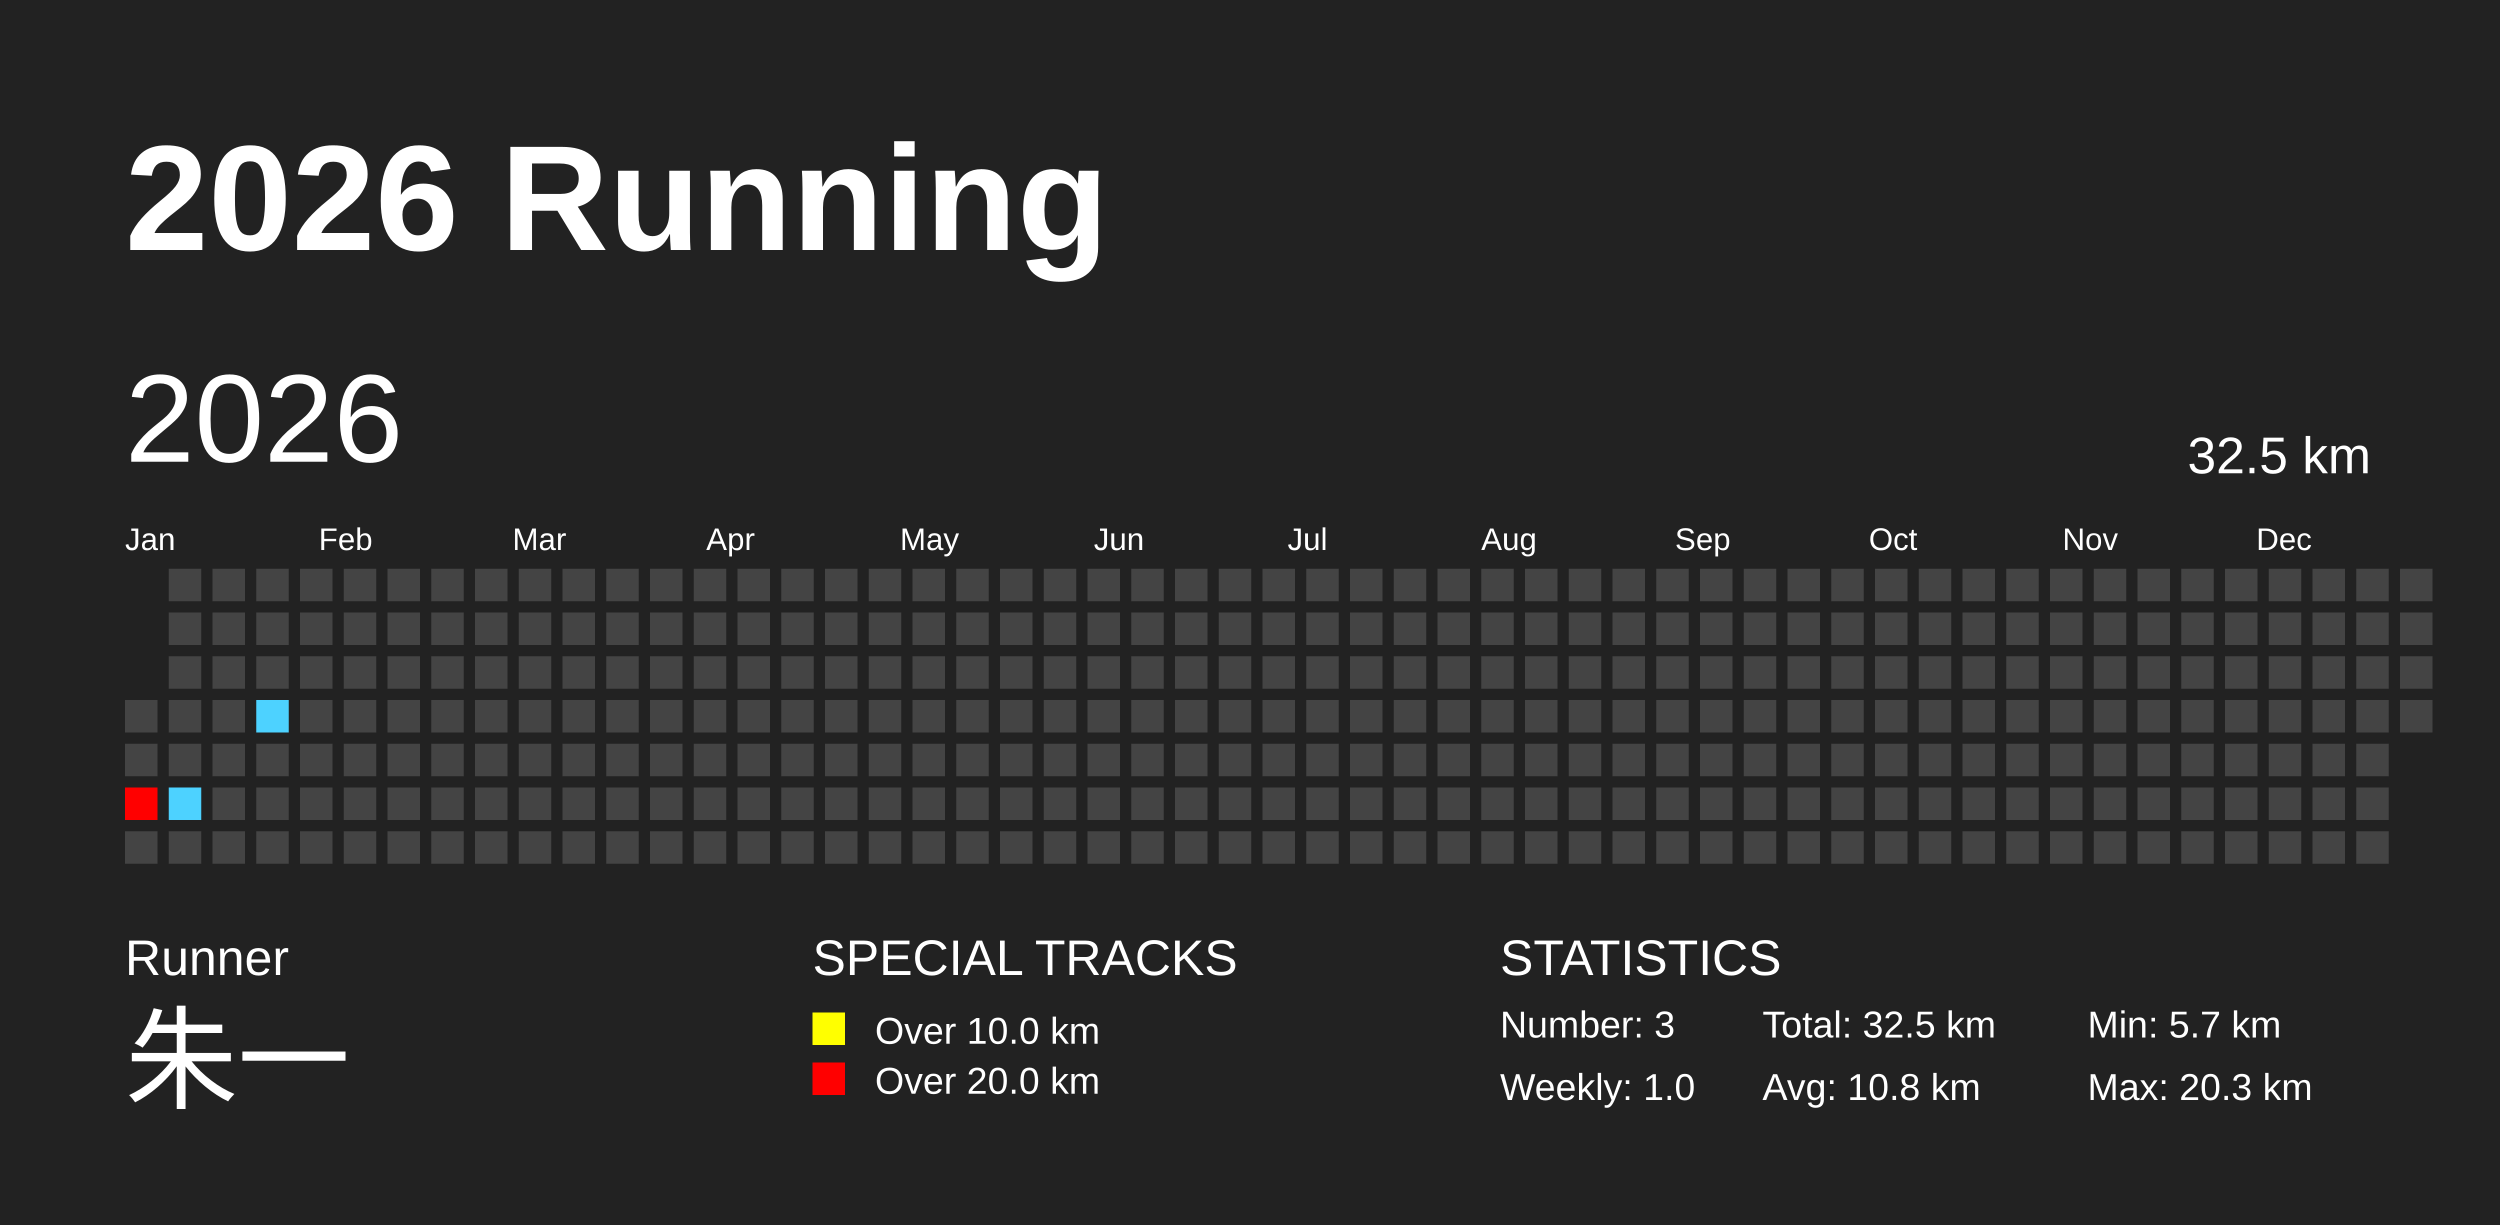
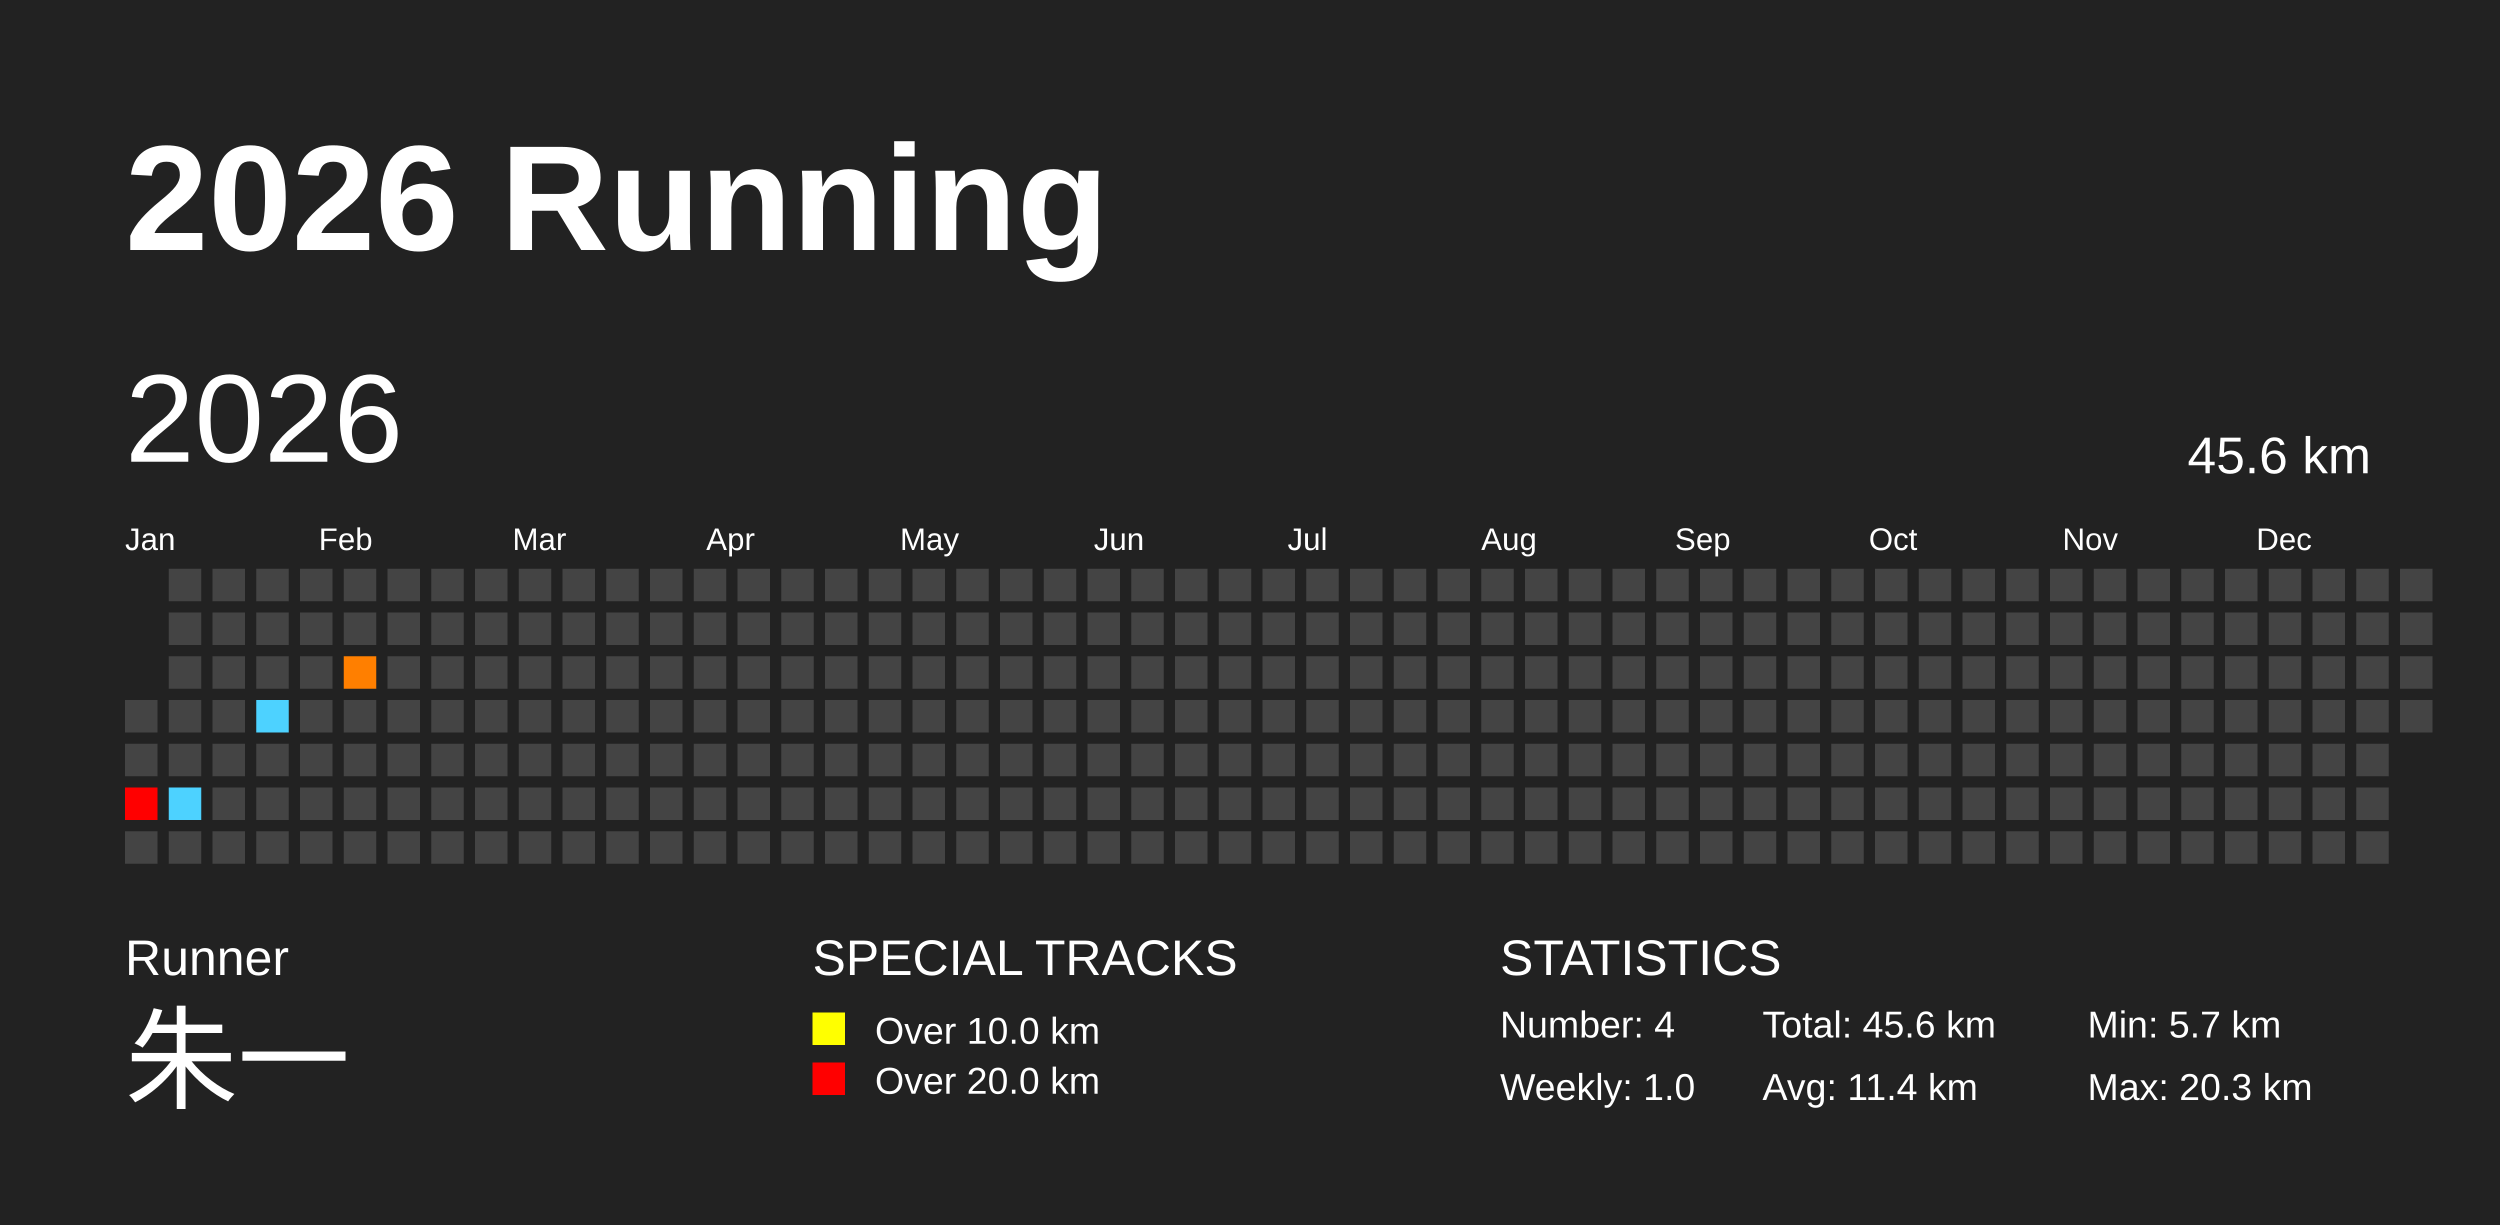
<svg xmlns="http://www.w3.org/2000/svg" baseProfile="full" height="98mm" version="1.1" viewBox="0,0,200,98" width="200mm">
  <defs />
  <rect fill="#222222" height="98" width="200" x="0" y="0" />
  <text fill="#FFFFFF" style="font-size:12px; font-family:Arial; font-weight:bold;" x="10" y="20">2026 Running</text>
  <text fill="#FFFFFF" style="font-size:4px; font-family:Arial" x="10" y="78">Runner</text>
  <text fill="#FFFFFF" style="font-size:9px; font-family:Arial" x="10" y="88">朱一</text>
  <text fill="#FFFFFF" style="font-size:4px; font-family:Arial" x="65" y="78">SPECIAL TRACKS</text>
  <rect fill="yellow" height="2.6" width="2.6" x="65" y="81" />
  <text fill="#FFFFFF" style="font-size:3px; font-family:Arial" x="70" y="83.5">Over 10.0 km</text>
  <rect fill="red" height="2.6" width="2.6" x="65" y="85" />
  <text fill="#FFFFFF" style="font-size:3px; font-family:Arial" x="70" y="87.5">Over 20.0 km</text>
  <text fill="#FFFFFF" style="font-size:4px; font-family:Arial" x="120" y="78">STATISTICS</text>
-   <text fill="#FFFFFF" style="font-size:3px; font-family:Arial" x="120" y="83">Number: 3</text>
+   <text fill="#FFFFFF" style="font-size:3px; font-family:Arial" x="120" y="83">Number: 4</text>
  <text fill="#FFFFFF" style="font-size:3px; font-family:Arial" x="120" y="88">Weekly: 1.0</text>
-   <text fill="#FFFFFF" style="font-size:3px; font-family:Arial" x="141" y="83">Total: 32.5 km</text>
-   <text fill="#FFFFFF" style="font-size:3px; font-family:Arial" x="141" y="88">Avg: 10.8 km</text>
+   <text fill="#FFFFFF" style="font-size:3px; font-family:Arial" x="141" y="83">Total: 45.6 km</text>
+   <text fill="#FFFFFF" style="font-size:3px; font-family:Arial" x="141" y="88">Avg: 11.4 km</text>
  <text fill="#FFFFFF" style="font-size:3px; font-family:Arial" x="167" y="83">Min: 5.7 km</text>
  <text fill="#FFFFFF" style="font-size:3px; font-family:Arial" x="167" y="88">Max: 20.3 km</text>
  <text dominant-baseline="hanging" fill="#FFFFFF" style="font-size:10.0px; font-family:Arial;" x="10" y="30">2026</text>
-   <text dominant-baseline="hanging" fill="#FFFFFF" style="font-size:4.125px; font-family:Arial;" x="175" y="35">32.5 km</text>
+   <text dominant-baseline="hanging" fill="#FFFFFF" style="font-size:4.125px; font-family:Arial;" x="175" y="35">45.6 km</text>
  <text fill="#FFFFFF" style="font-size:2.5px; font-family:Arial" x="10.0" y="44">Jan</text>
  <text fill="#FFFFFF" style="font-size:2.5px; font-family:Arial" x="25.5" y="44">Feb</text>
  <text fill="#FFFFFF" style="font-size:2.5px; font-family:Arial" x="41.0" y="44">Mar</text>
  <text fill="#FFFFFF" style="font-size:2.5px; font-family:Arial" x="56.5" y="44">Apr</text>
  <text fill="#FFFFFF" style="font-size:2.5px; font-family:Arial" x="72.0" y="44">May</text>
  <text fill="#FFFFFF" style="font-size:2.5px; font-family:Arial" x="87.5" y="44">Jun</text>
  <text fill="#FFFFFF" style="font-size:2.5px; font-family:Arial" x="103.0" y="44">Jul</text>
  <text fill="#FFFFFF" style="font-size:2.5px; font-family:Arial" x="118.5" y="44">Aug</text>
  <text fill="#FFFFFF" style="font-size:2.5px; font-family:Arial" x="134.0" y="44">Sep</text>
  <text fill="#FFFFFF" style="font-size:2.5px; font-family:Arial" x="149.5" y="44">Oct</text>
  <text fill="#FFFFFF" style="font-size:2.5px; font-family:Arial" x="165.0" y="44">Nov</text>
  <text fill="#FFFFFF" style="font-size:2.5px; font-family:Arial" x="180.5" y="44">Dec</text>
  <rect fill="#444444" height="2.6" width="2.6" x="10.0" y="56.0" />
  <rect fill="#444444" height="2.6" width="2.6" x="10.0" y="59.5" />
  <rect fill="red" height="2.6" width="2.6" x="10.0" y="63.0" />
  <rect fill="#444444" height="2.6" width="2.6" x="10.0" y="66.5" />
  <rect fill="#444444" height="2.6" width="2.6" x="13.5" y="45.5" />
  <rect fill="#444444" height="2.6" width="2.6" x="13.5" y="49.0" />
  <rect fill="#444444" height="2.6" width="2.6" x="13.5" y="52.5" />
  <rect fill="#444444" height="2.6" width="2.6" x="13.5" y="56.0" />
  <rect fill="#444444" height="2.6" width="2.6" x="13.5" y="59.5" />
  <rect fill="#4dd2ff" height="2.6" width="2.6" x="13.5" y="63.0" />
  <rect fill="#444444" height="2.6" width="2.6" x="13.5" y="66.5" />
  <rect fill="#444444" height="2.6" width="2.6" x="17.0" y="45.5" />
  <rect fill="#444444" height="2.6" width="2.6" x="17.0" y="49.0" />
  <rect fill="#444444" height="2.6" width="2.6" x="17.0" y="52.5" />
  <rect fill="#444444" height="2.6" width="2.6" x="17.0" y="56.0" />
  <rect fill="#444444" height="2.6" width="2.6" x="17.0" y="59.5" />
  <rect fill="#444444" height="2.6" width="2.6" x="17.0" y="63.0" />
  <rect fill="#444444" height="2.6" width="2.6" x="17.0" y="66.5" />
  <rect fill="#444444" height="2.6" width="2.6" x="20.5" y="45.5" />
  <rect fill="#444444" height="2.6" width="2.6" x="20.5" y="49.0" />
  <rect fill="#444444" height="2.6" width="2.6" x="20.5" y="52.5" />
  <rect fill="#4dd2ff" height="2.6" width="2.6" x="20.5" y="56.0" />
  <rect fill="#444444" height="2.6" width="2.6" x="20.5" y="59.5" />
  <rect fill="#444444" height="2.6" width="2.6" x="20.5" y="63.0" />
  <rect fill="#444444" height="2.6" width="2.6" x="20.5" y="66.5" />
  <rect fill="#444444" height="2.6" width="2.6" x="24.0" y="45.5" />
  <rect fill="#444444" height="2.6" width="2.6" x="24.0" y="49.0" />
  <rect fill="#444444" height="2.6" width="2.6" x="24.0" y="52.5" />
  <rect fill="#444444" height="2.6" width="2.6" x="24.0" y="56.0" />
  <rect fill="#444444" height="2.6" width="2.6" x="24.0" y="59.5" />
  <rect fill="#444444" height="2.6" width="2.6" x="24.0" y="63.0" />
  <rect fill="#444444" height="2.6" width="2.6" x="24.0" y="66.5" />
  <rect fill="#444444" height="2.6" width="2.6" x="27.5" y="45.5" />
  <rect fill="#444444" height="2.6" width="2.6" x="27.5" y="49.0" />
-   <rect fill="#444444" height="2.6" width="2.6" x="27.5" y="52.5" />
+   <rect fill="#ff7f00" height="2.6" width="2.6" x="27.5" y="52.5" />
  <rect fill="#444444" height="2.6" width="2.6" x="27.5" y="56.0" />
  <rect fill="#444444" height="2.6" width="2.6" x="27.5" y="59.5" />
  <rect fill="#444444" height="2.6" width="2.6" x="27.5" y="63.0" />
  <rect fill="#444444" height="2.6" width="2.6" x="27.5" y="66.5" />
  <rect fill="#444444" height="2.6" width="2.6" x="31.0" y="45.5" />
  <rect fill="#444444" height="2.6" width="2.6" x="31.0" y="49.0" />
  <rect fill="#444444" height="2.6" width="2.6" x="31.0" y="52.5" />
  <rect fill="#444444" height="2.6" width="2.6" x="31.0" y="56.0" />
  <rect fill="#444444" height="2.6" width="2.6" x="31.0" y="59.5" />
  <rect fill="#444444" height="2.6" width="2.6" x="31.0" y="63.0" />
  <rect fill="#444444" height="2.6" width="2.6" x="31.0" y="66.5" />
  <rect fill="#444444" height="2.6" width="2.6" x="34.5" y="45.5" />
  <rect fill="#444444" height="2.6" width="2.6" x="34.5" y="49.0" />
  <rect fill="#444444" height="2.6" width="2.6" x="34.5" y="52.5" />
  <rect fill="#444444" height="2.6" width="2.6" x="34.5" y="56.0" />
  <rect fill="#444444" height="2.6" width="2.6" x="34.5" y="59.5" />
  <rect fill="#444444" height="2.6" width="2.6" x="34.5" y="63.0" />
  <rect fill="#444444" height="2.6" width="2.6" x="34.5" y="66.5" />
  <rect fill="#444444" height="2.6" width="2.6" x="38.0" y="45.5" />
  <rect fill="#444444" height="2.6" width="2.6" x="38.0" y="49.0" />
  <rect fill="#444444" height="2.6" width="2.6" x="38.0" y="52.5" />
  <rect fill="#444444" height="2.6" width="2.6" x="38.0" y="56.0" />
  <rect fill="#444444" height="2.6" width="2.6" x="38.0" y="59.5" />
  <rect fill="#444444" height="2.6" width="2.6" x="38.0" y="63.0" />
  <rect fill="#444444" height="2.6" width="2.6" x="38.0" y="66.5" />
  <rect fill="#444444" height="2.6" width="2.6" x="41.5" y="45.5" />
  <rect fill="#444444" height="2.6" width="2.6" x="41.5" y="49.0" />
  <rect fill="#444444" height="2.6" width="2.6" x="41.5" y="52.5" />
  <rect fill="#444444" height="2.6" width="2.6" x="41.5" y="56.0" />
  <rect fill="#444444" height="2.6" width="2.6" x="41.5" y="59.5" />
  <rect fill="#444444" height="2.6" width="2.6" x="41.5" y="63.0" />
  <rect fill="#444444" height="2.6" width="2.6" x="41.5" y="66.5" />
  <rect fill="#444444" height="2.6" width="2.6" x="45.0" y="45.5" />
  <rect fill="#444444" height="2.6" width="2.6" x="45.0" y="49.0" />
  <rect fill="#444444" height="2.6" width="2.6" x="45.0" y="52.5" />
  <rect fill="#444444" height="2.6" width="2.6" x="45.0" y="56.0" />
  <rect fill="#444444" height="2.6" width="2.6" x="45.0" y="59.5" />
  <rect fill="#444444" height="2.6" width="2.6" x="45.0" y="63.0" />
  <rect fill="#444444" height="2.6" width="2.6" x="45.0" y="66.5" />
  <rect fill="#444444" height="2.6" width="2.6" x="48.5" y="45.5" />
  <rect fill="#444444" height="2.6" width="2.6" x="48.5" y="49.0" />
  <rect fill="#444444" height="2.6" width="2.6" x="48.5" y="52.5" />
  <rect fill="#444444" height="2.6" width="2.6" x="48.5" y="56.0" />
  <rect fill="#444444" height="2.6" width="2.6" x="48.5" y="59.5" />
  <rect fill="#444444" height="2.6" width="2.6" x="48.5" y="63.0" />
  <rect fill="#444444" height="2.6" width="2.6" x="48.5" y="66.5" />
  <rect fill="#444444" height="2.6" width="2.6" x="52.0" y="45.5" />
  <rect fill="#444444" height="2.6" width="2.6" x="52.0" y="49.0" />
  <rect fill="#444444" height="2.6" width="2.6" x="52.0" y="52.5" />
  <rect fill="#444444" height="2.6" width="2.6" x="52.0" y="56.0" />
  <rect fill="#444444" height="2.6" width="2.6" x="52.0" y="59.5" />
  <rect fill="#444444" height="2.6" width="2.6" x="52.0" y="63.0" />
  <rect fill="#444444" height="2.6" width="2.6" x="52.0" y="66.5" />
  <rect fill="#444444" height="2.6" width="2.6" x="55.5" y="45.5" />
  <rect fill="#444444" height="2.6" width="2.6" x="55.5" y="49.0" />
  <rect fill="#444444" height="2.6" width="2.6" x="55.5" y="52.5" />
  <rect fill="#444444" height="2.6" width="2.6" x="55.5" y="56.0" />
  <rect fill="#444444" height="2.6" width="2.6" x="55.5" y="59.5" />
  <rect fill="#444444" height="2.6" width="2.6" x="55.5" y="63.0" />
  <rect fill="#444444" height="2.6" width="2.6" x="55.5" y="66.5" />
  <rect fill="#444444" height="2.6" width="2.6" x="59.0" y="45.5" />
  <rect fill="#444444" height="2.6" width="2.6" x="59.0" y="49.0" />
  <rect fill="#444444" height="2.6" width="2.6" x="59.0" y="52.5" />
  <rect fill="#444444" height="2.6" width="2.6" x="59.0" y="56.0" />
  <rect fill="#444444" height="2.6" width="2.6" x="59.0" y="59.5" />
  <rect fill="#444444" height="2.6" width="2.6" x="59.0" y="63.0" />
  <rect fill="#444444" height="2.6" width="2.6" x="59.0" y="66.5" />
  <rect fill="#444444" height="2.6" width="2.6" x="62.5" y="45.5" />
  <rect fill="#444444" height="2.6" width="2.6" x="62.5" y="49.0" />
  <rect fill="#444444" height="2.6" width="2.6" x="62.5" y="52.5" />
  <rect fill="#444444" height="2.6" width="2.6" x="62.5" y="56.0" />
  <rect fill="#444444" height="2.6" width="2.6" x="62.5" y="59.5" />
  <rect fill="#444444" height="2.6" width="2.6" x="62.5" y="63.0" />
  <rect fill="#444444" height="2.6" width="2.6" x="62.5" y="66.5" />
  <rect fill="#444444" height="2.6" width="2.6" x="66.0" y="45.5" />
  <rect fill="#444444" height="2.6" width="2.6" x="66.0" y="49.0" />
  <rect fill="#444444" height="2.6" width="2.6" x="66.0" y="52.5" />
  <rect fill="#444444" height="2.6" width="2.6" x="66.0" y="56.0" />
  <rect fill="#444444" height="2.6" width="2.6" x="66.0" y="59.5" />
  <rect fill="#444444" height="2.6" width="2.6" x="66.0" y="63.0" />
  <rect fill="#444444" height="2.6" width="2.6" x="66.0" y="66.5" />
  <rect fill="#444444" height="2.6" width="2.6" x="69.5" y="45.5" />
  <rect fill="#444444" height="2.6" width="2.6" x="69.5" y="49.0" />
  <rect fill="#444444" height="2.6" width="2.6" x="69.5" y="52.5" />
  <rect fill="#444444" height="2.6" width="2.6" x="69.5" y="56.0" />
  <rect fill="#444444" height="2.6" width="2.6" x="69.5" y="59.5" />
  <rect fill="#444444" height="2.6" width="2.6" x="69.5" y="63.0" />
  <rect fill="#444444" height="2.6" width="2.6" x="69.5" y="66.5" />
  <rect fill="#444444" height="2.6" width="2.6" x="73.0" y="45.5" />
  <rect fill="#444444" height="2.6" width="2.6" x="73.0" y="49.0" />
  <rect fill="#444444" height="2.6" width="2.6" x="73.0" y="52.5" />
  <rect fill="#444444" height="2.6" width="2.6" x="73.0" y="56.0" />
  <rect fill="#444444" height="2.6" width="2.6" x="73.0" y="59.5" />
  <rect fill="#444444" height="2.6" width="2.6" x="73.0" y="63.0" />
  <rect fill="#444444" height="2.6" width="2.6" x="73.0" y="66.5" />
  <rect fill="#444444" height="2.6" width="2.6" x="76.5" y="45.5" />
  <rect fill="#444444" height="2.6" width="2.6" x="76.5" y="49.0" />
  <rect fill="#444444" height="2.6" width="2.6" x="76.5" y="52.5" />
  <rect fill="#444444" height="2.6" width="2.6" x="76.5" y="56.0" />
  <rect fill="#444444" height="2.6" width="2.6" x="76.5" y="59.5" />
  <rect fill="#444444" height="2.6" width="2.6" x="76.5" y="63.0" />
  <rect fill="#444444" height="2.6" width="2.6" x="76.5" y="66.5" />
  <rect fill="#444444" height="2.6" width="2.6" x="80.0" y="45.5" />
  <rect fill="#444444" height="2.6" width="2.6" x="80.0" y="49.0" />
  <rect fill="#444444" height="2.6" width="2.6" x="80.0" y="52.5" />
  <rect fill="#444444" height="2.6" width="2.6" x="80.0" y="56.0" />
  <rect fill="#444444" height="2.6" width="2.6" x="80.0" y="59.5" />
  <rect fill="#444444" height="2.6" width="2.6" x="80.0" y="63.0" />
  <rect fill="#444444" height="2.6" width="2.6" x="80.0" y="66.5" />
  <rect fill="#444444" height="2.6" width="2.6" x="83.5" y="45.5" />
  <rect fill="#444444" height="2.6" width="2.6" x="83.5" y="49.0" />
  <rect fill="#444444" height="2.6" width="2.6" x="83.5" y="52.5" />
  <rect fill="#444444" height="2.6" width="2.6" x="83.5" y="56.0" />
  <rect fill="#444444" height="2.6" width="2.6" x="83.5" y="59.5" />
  <rect fill="#444444" height="2.6" width="2.6" x="83.5" y="63.0" />
  <rect fill="#444444" height="2.6" width="2.6" x="83.5" y="66.5" />
  <rect fill="#444444" height="2.6" width="2.6" x="87.0" y="45.5" />
  <rect fill="#444444" height="2.6" width="2.6" x="87.0" y="49.0" />
  <rect fill="#444444" height="2.6" width="2.6" x="87.0" y="52.5" />
  <rect fill="#444444" height="2.6" width="2.6" x="87.0" y="56.0" />
  <rect fill="#444444" height="2.6" width="2.6" x="87.0" y="59.5" />
  <rect fill="#444444" height="2.6" width="2.6" x="87.0" y="63.0" />
  <rect fill="#444444" height="2.6" width="2.6" x="87.0" y="66.5" />
  <rect fill="#444444" height="2.6" width="2.6" x="90.5" y="45.5" />
  <rect fill="#444444" height="2.6" width="2.6" x="90.5" y="49.0" />
  <rect fill="#444444" height="2.6" width="2.6" x="90.5" y="52.5" />
  <rect fill="#444444" height="2.6" width="2.6" x="90.5" y="56.0" />
  <rect fill="#444444" height="2.6" width="2.6" x="90.5" y="59.5" />
  <rect fill="#444444" height="2.6" width="2.6" x="90.5" y="63.0" />
  <rect fill="#444444" height="2.6" width="2.6" x="90.5" y="66.5" />
  <rect fill="#444444" height="2.6" width="2.6" x="94.0" y="45.5" />
  <rect fill="#444444" height="2.6" width="2.6" x="94.0" y="49.0" />
  <rect fill="#444444" height="2.6" width="2.6" x="94.0" y="52.5" />
  <rect fill="#444444" height="2.6" width="2.6" x="94.0" y="56.0" />
  <rect fill="#444444" height="2.6" width="2.6" x="94.0" y="59.5" />
  <rect fill="#444444" height="2.6" width="2.6" x="94.0" y="63.0" />
  <rect fill="#444444" height="2.6" width="2.6" x="94.0" y="66.5" />
  <rect fill="#444444" height="2.6" width="2.6" x="97.5" y="45.5" />
  <rect fill="#444444" height="2.6" width="2.6" x="97.5" y="49.0" />
  <rect fill="#444444" height="2.6" width="2.6" x="97.5" y="52.5" />
  <rect fill="#444444" height="2.6" width="2.6" x="97.5" y="56.0" />
  <rect fill="#444444" height="2.6" width="2.6" x="97.5" y="59.5" />
  <rect fill="#444444" height="2.6" width="2.6" x="97.5" y="63.0" />
  <rect fill="#444444" height="2.6" width="2.6" x="97.5" y="66.5" />
  <rect fill="#444444" height="2.6" width="2.6" x="101.0" y="45.5" />
  <rect fill="#444444" height="2.6" width="2.6" x="101.0" y="49.0" />
  <rect fill="#444444" height="2.6" width="2.6" x="101.0" y="52.5" />
  <rect fill="#444444" height="2.6" width="2.6" x="101.0" y="56.0" />
  <rect fill="#444444" height="2.6" width="2.6" x="101.0" y="59.5" />
  <rect fill="#444444" height="2.6" width="2.6" x="101.0" y="63.0" />
  <rect fill="#444444" height="2.6" width="2.6" x="101.0" y="66.5" />
  <rect fill="#444444" height="2.6" width="2.6" x="104.5" y="45.5" />
  <rect fill="#444444" height="2.6" width="2.6" x="104.5" y="49.0" />
  <rect fill="#444444" height="2.6" width="2.6" x="104.5" y="52.5" />
  <rect fill="#444444" height="2.6" width="2.6" x="104.5" y="56.0" />
  <rect fill="#444444" height="2.6" width="2.6" x="104.5" y="59.5" />
  <rect fill="#444444" height="2.6" width="2.6" x="104.5" y="63.0" />
  <rect fill="#444444" height="2.6" width="2.6" x="104.5" y="66.5" />
  <rect fill="#444444" height="2.6" width="2.6" x="108.0" y="45.5" />
  <rect fill="#444444" height="2.6" width="2.6" x="108.0" y="49.0" />
  <rect fill="#444444" height="2.6" width="2.6" x="108.0" y="52.5" />
  <rect fill="#444444" height="2.6" width="2.6" x="108.0" y="56.0" />
  <rect fill="#444444" height="2.6" width="2.6" x="108.0" y="59.5" />
  <rect fill="#444444" height="2.6" width="2.6" x="108.0" y="63.0" />
  <rect fill="#444444" height="2.6" width="2.6" x="108.0" y="66.5" />
  <rect fill="#444444" height="2.6" width="2.6" x="111.5" y="45.5" />
  <rect fill="#444444" height="2.6" width="2.6" x="111.5" y="49.0" />
  <rect fill="#444444" height="2.6" width="2.6" x="111.5" y="52.5" />
  <rect fill="#444444" height="2.6" width="2.6" x="111.5" y="56.0" />
  <rect fill="#444444" height="2.6" width="2.6" x="111.5" y="59.5" />
  <rect fill="#444444" height="2.6" width="2.6" x="111.5" y="63.0" />
  <rect fill="#444444" height="2.6" width="2.6" x="111.5" y="66.5" />
  <rect fill="#444444" height="2.6" width="2.6" x="115.0" y="45.5" />
  <rect fill="#444444" height="2.6" width="2.6" x="115.0" y="49.0" />
  <rect fill="#444444" height="2.6" width="2.6" x="115.0" y="52.5" />
  <rect fill="#444444" height="2.6" width="2.6" x="115.0" y="56.0" />
  <rect fill="#444444" height="2.6" width="2.6" x="115.0" y="59.5" />
  <rect fill="#444444" height="2.6" width="2.6" x="115.0" y="63.0" />
  <rect fill="#444444" height="2.6" width="2.6" x="115.0" y="66.5" />
  <rect fill="#444444" height="2.6" width="2.6" x="118.5" y="45.5" />
  <rect fill="#444444" height="2.6" width="2.6" x="118.5" y="49.0" />
  <rect fill="#444444" height="2.6" width="2.6" x="118.5" y="52.5" />
  <rect fill="#444444" height="2.6" width="2.6" x="118.5" y="56.0" />
  <rect fill="#444444" height="2.6" width="2.6" x="118.5" y="59.5" />
  <rect fill="#444444" height="2.6" width="2.6" x="118.5" y="63.0" />
  <rect fill="#444444" height="2.6" width="2.6" x="118.5" y="66.5" />
  <rect fill="#444444" height="2.6" width="2.6" x="122.0" y="45.5" />
  <rect fill="#444444" height="2.6" width="2.6" x="122.0" y="49.0" />
  <rect fill="#444444" height="2.6" width="2.6" x="122.0" y="52.5" />
  <rect fill="#444444" height="2.6" width="2.6" x="122.0" y="56.0" />
  <rect fill="#444444" height="2.6" width="2.6" x="122.0" y="59.5" />
  <rect fill="#444444" height="2.6" width="2.6" x="122.0" y="63.0" />
  <rect fill="#444444" height="2.6" width="2.6" x="122.0" y="66.5" />
  <rect fill="#444444" height="2.6" width="2.6" x="125.5" y="45.5" />
  <rect fill="#444444" height="2.6" width="2.6" x="125.5" y="49.0" />
  <rect fill="#444444" height="2.6" width="2.6" x="125.5" y="52.5" />
  <rect fill="#444444" height="2.6" width="2.6" x="125.5" y="56.0" />
  <rect fill="#444444" height="2.6" width="2.6" x="125.5" y="59.5" />
  <rect fill="#444444" height="2.6" width="2.6" x="125.5" y="63.0" />
  <rect fill="#444444" height="2.6" width="2.6" x="125.5" y="66.5" />
  <rect fill="#444444" height="2.6" width="2.6" x="129.0" y="45.5" />
  <rect fill="#444444" height="2.6" width="2.6" x="129.0" y="49.0" />
  <rect fill="#444444" height="2.6" width="2.6" x="129.0" y="52.5" />
  <rect fill="#444444" height="2.6" width="2.6" x="129.0" y="56.0" />
  <rect fill="#444444" height="2.6" width="2.6" x="129.0" y="59.5" />
  <rect fill="#444444" height="2.6" width="2.6" x="129.0" y="63.0" />
  <rect fill="#444444" height="2.6" width="2.6" x="129.0" y="66.5" />
  <rect fill="#444444" height="2.6" width="2.6" x="132.5" y="45.5" />
  <rect fill="#444444" height="2.6" width="2.6" x="132.5" y="49.0" />
  <rect fill="#444444" height="2.6" width="2.6" x="132.5" y="52.5" />
  <rect fill="#444444" height="2.6" width="2.6" x="132.5" y="56.0" />
  <rect fill="#444444" height="2.6" width="2.6" x="132.5" y="59.5" />
  <rect fill="#444444" height="2.6" width="2.6" x="132.5" y="63.0" />
  <rect fill="#444444" height="2.6" width="2.6" x="132.5" y="66.5" />
  <rect fill="#444444" height="2.6" width="2.6" x="136.0" y="45.5" />
  <rect fill="#444444" height="2.6" width="2.6" x="136.0" y="49.0" />
  <rect fill="#444444" height="2.6" width="2.6" x="136.0" y="52.5" />
  <rect fill="#444444" height="2.6" width="2.6" x="136.0" y="56.0" />
  <rect fill="#444444" height="2.6" width="2.6" x="136.0" y="59.5" />
  <rect fill="#444444" height="2.6" width="2.6" x="136.0" y="63.0" />
  <rect fill="#444444" height="2.6" width="2.6" x="136.0" y="66.5" />
  <rect fill="#444444" height="2.6" width="2.6" x="139.5" y="45.5" />
  <rect fill="#444444" height="2.6" width="2.6" x="139.5" y="49.0" />
  <rect fill="#444444" height="2.6" width="2.6" x="139.5" y="52.5" />
  <rect fill="#444444" height="2.6" width="2.6" x="139.5" y="56.0" />
  <rect fill="#444444" height="2.6" width="2.6" x="139.5" y="59.5" />
  <rect fill="#444444" height="2.6" width="2.6" x="139.5" y="63.0" />
  <rect fill="#444444" height="2.6" width="2.6" x="139.5" y="66.5" />
  <rect fill="#444444" height="2.6" width="2.6" x="143.0" y="45.5" />
  <rect fill="#444444" height="2.6" width="2.6" x="143.0" y="49.0" />
  <rect fill="#444444" height="2.6" width="2.6" x="143.0" y="52.5" />
  <rect fill="#444444" height="2.6" width="2.6" x="143.0" y="56.0" />
  <rect fill="#444444" height="2.6" width="2.6" x="143.0" y="59.5" />
  <rect fill="#444444" height="2.6" width="2.6" x="143.0" y="63.0" />
  <rect fill="#444444" height="2.6" width="2.6" x="143.0" y="66.5" />
  <rect fill="#444444" height="2.6" width="2.6" x="146.5" y="45.5" />
  <rect fill="#444444" height="2.6" width="2.6" x="146.5" y="49.0" />
  <rect fill="#444444" height="2.6" width="2.6" x="146.5" y="52.5" />
  <rect fill="#444444" height="2.6" width="2.6" x="146.5" y="56.0" />
  <rect fill="#444444" height="2.6" width="2.6" x="146.5" y="59.5" />
  <rect fill="#444444" height="2.6" width="2.6" x="146.5" y="63.0" />
  <rect fill="#444444" height="2.6" width="2.6" x="146.5" y="66.5" />
  <rect fill="#444444" height="2.6" width="2.6" x="150.0" y="45.5" />
  <rect fill="#444444" height="2.6" width="2.6" x="150.0" y="49.0" />
  <rect fill="#444444" height="2.6" width="2.6" x="150.0" y="52.5" />
  <rect fill="#444444" height="2.6" width="2.6" x="150.0" y="56.0" />
  <rect fill="#444444" height="2.6" width="2.6" x="150.0" y="59.5" />
  <rect fill="#444444" height="2.6" width="2.6" x="150.0" y="63.0" />
  <rect fill="#444444" height="2.6" width="2.6" x="150.0" y="66.5" />
  <rect fill="#444444" height="2.6" width="2.6" x="153.5" y="45.5" />
  <rect fill="#444444" height="2.6" width="2.6" x="153.5" y="49.0" />
  <rect fill="#444444" height="2.6" width="2.6" x="153.5" y="52.5" />
  <rect fill="#444444" height="2.6" width="2.6" x="153.5" y="56.0" />
  <rect fill="#444444" height="2.6" width="2.6" x="153.5" y="59.5" />
  <rect fill="#444444" height="2.6" width="2.6" x="153.5" y="63.0" />
  <rect fill="#444444" height="2.6" width="2.6" x="153.5" y="66.5" />
  <rect fill="#444444" height="2.6" width="2.6" x="157.0" y="45.5" />
  <rect fill="#444444" height="2.6" width="2.6" x="157.0" y="49.0" />
  <rect fill="#444444" height="2.6" width="2.6" x="157.0" y="52.5" />
  <rect fill="#444444" height="2.6" width="2.6" x="157.0" y="56.0" />
  <rect fill="#444444" height="2.6" width="2.6" x="157.0" y="59.5" />
  <rect fill="#444444" height="2.6" width="2.6" x="157.0" y="63.0" />
  <rect fill="#444444" height="2.6" width="2.6" x="157.0" y="66.5" />
  <rect fill="#444444" height="2.6" width="2.6" x="160.5" y="45.5" />
  <rect fill="#444444" height="2.6" width="2.6" x="160.5" y="49.0" />
  <rect fill="#444444" height="2.6" width="2.6" x="160.5" y="52.5" />
  <rect fill="#444444" height="2.6" width="2.6" x="160.5" y="56.0" />
  <rect fill="#444444" height="2.6" width="2.6" x="160.5" y="59.5" />
  <rect fill="#444444" height="2.6" width="2.6" x="160.5" y="63.0" />
  <rect fill="#444444" height="2.6" width="2.6" x="160.5" y="66.5" />
  <rect fill="#444444" height="2.6" width="2.6" x="164.0" y="45.5" />
  <rect fill="#444444" height="2.6" width="2.6" x="164.0" y="49.0" />
  <rect fill="#444444" height="2.6" width="2.6" x="164.0" y="52.5" />
  <rect fill="#444444" height="2.6" width="2.6" x="164.0" y="56.0" />
  <rect fill="#444444" height="2.6" width="2.6" x="164.0" y="59.5" />
  <rect fill="#444444" height="2.6" width="2.6" x="164.0" y="63.0" />
  <rect fill="#444444" height="2.6" width="2.6" x="164.0" y="66.5" />
  <rect fill="#444444" height="2.6" width="2.6" x="167.5" y="45.5" />
  <rect fill="#444444" height="2.6" width="2.6" x="167.5" y="49.0" />
  <rect fill="#444444" height="2.6" width="2.6" x="167.5" y="52.5" />
  <rect fill="#444444" height="2.6" width="2.6" x="167.5" y="56.0" />
  <rect fill="#444444" height="2.6" width="2.6" x="167.5" y="59.5" />
  <rect fill="#444444" height="2.6" width="2.6" x="167.5" y="63.0" />
  <rect fill="#444444" height="2.6" width="2.6" x="167.5" y="66.5" />
  <rect fill="#444444" height="2.6" width="2.6" x="171.0" y="45.5" />
  <rect fill="#444444" height="2.6" width="2.6" x="171.0" y="49.0" />
  <rect fill="#444444" height="2.6" width="2.6" x="171.0" y="52.5" />
  <rect fill="#444444" height="2.6" width="2.6" x="171.0" y="56.0" />
  <rect fill="#444444" height="2.6" width="2.6" x="171.0" y="59.5" />
  <rect fill="#444444" height="2.6" width="2.6" x="171.0" y="63.0" />
  <rect fill="#444444" height="2.6" width="2.6" x="171.0" y="66.5" />
  <rect fill="#444444" height="2.6" width="2.6" x="174.5" y="45.5" />
  <rect fill="#444444" height="2.6" width="2.6" x="174.5" y="49.0" />
  <rect fill="#444444" height="2.6" width="2.6" x="174.5" y="52.5" />
  <rect fill="#444444" height="2.6" width="2.6" x="174.5" y="56.0" />
  <rect fill="#444444" height="2.6" width="2.6" x="174.5" y="59.5" />
  <rect fill="#444444" height="2.6" width="2.6" x="174.5" y="63.0" />
  <rect fill="#444444" height="2.6" width="2.6" x="174.5" y="66.5" />
  <rect fill="#444444" height="2.6" width="2.6" x="178.0" y="45.5" />
  <rect fill="#444444" height="2.6" width="2.6" x="178.0" y="49.0" />
  <rect fill="#444444" height="2.6" width="2.6" x="178.0" y="52.5" />
  <rect fill="#444444" height="2.6" width="2.6" x="178.0" y="56.0" />
  <rect fill="#444444" height="2.6" width="2.6" x="178.0" y="59.5" />
  <rect fill="#444444" height="2.6" width="2.6" x="178.0" y="63.0" />
  <rect fill="#444444" height="2.6" width="2.6" x="178.0" y="66.5" />
  <rect fill="#444444" height="2.6" width="2.6" x="181.5" y="45.5" />
  <rect fill="#444444" height="2.6" width="2.6" x="181.5" y="49.0" />
  <rect fill="#444444" height="2.6" width="2.6" x="181.5" y="52.5" />
  <rect fill="#444444" height="2.6" width="2.6" x="181.5" y="56.0" />
  <rect fill="#444444" height="2.6" width="2.6" x="181.5" y="59.5" />
  <rect fill="#444444" height="2.6" width="2.6" x="181.5" y="63.0" />
  <rect fill="#444444" height="2.6" width="2.6" x="181.5" y="66.5" />
  <rect fill="#444444" height="2.6" width="2.6" x="185.0" y="45.5" />
  <rect fill="#444444" height="2.6" width="2.6" x="185.0" y="49.0" />
  <rect fill="#444444" height="2.6" width="2.6" x="185.0" y="52.5" />
  <rect fill="#444444" height="2.6" width="2.6" x="185.0" y="56.0" />
  <rect fill="#444444" height="2.6" width="2.6" x="185.0" y="59.5" />
  <rect fill="#444444" height="2.6" width="2.6" x="185.0" y="63.0" />
  <rect fill="#444444" height="2.6" width="2.6" x="185.0" y="66.5" />
  <rect fill="#444444" height="2.6" width="2.6" x="188.5" y="45.5" />
  <rect fill="#444444" height="2.6" width="2.6" x="188.5" y="49.0" />
  <rect fill="#444444" height="2.6" width="2.6" x="188.5" y="52.5" />
  <rect fill="#444444" height="2.6" width="2.6" x="188.5" y="56.0" />
  <rect fill="#444444" height="2.6" width="2.6" x="188.5" y="59.5" />
  <rect fill="#444444" height="2.6" width="2.6" x="188.5" y="63.0" />
  <rect fill="#444444" height="2.6" width="2.6" x="188.5" y="66.5" />
  <rect fill="#444444" height="2.6" width="2.6" x="192.0" y="45.5" />
  <rect fill="#444444" height="2.6" width="2.6" x="192.0" y="49.0" />
  <rect fill="#444444" height="2.6" width="2.6" x="192.0" y="52.5" />
  <rect fill="#444444" height="2.6" width="2.6" x="192.0" y="56.0" />
</svg>
